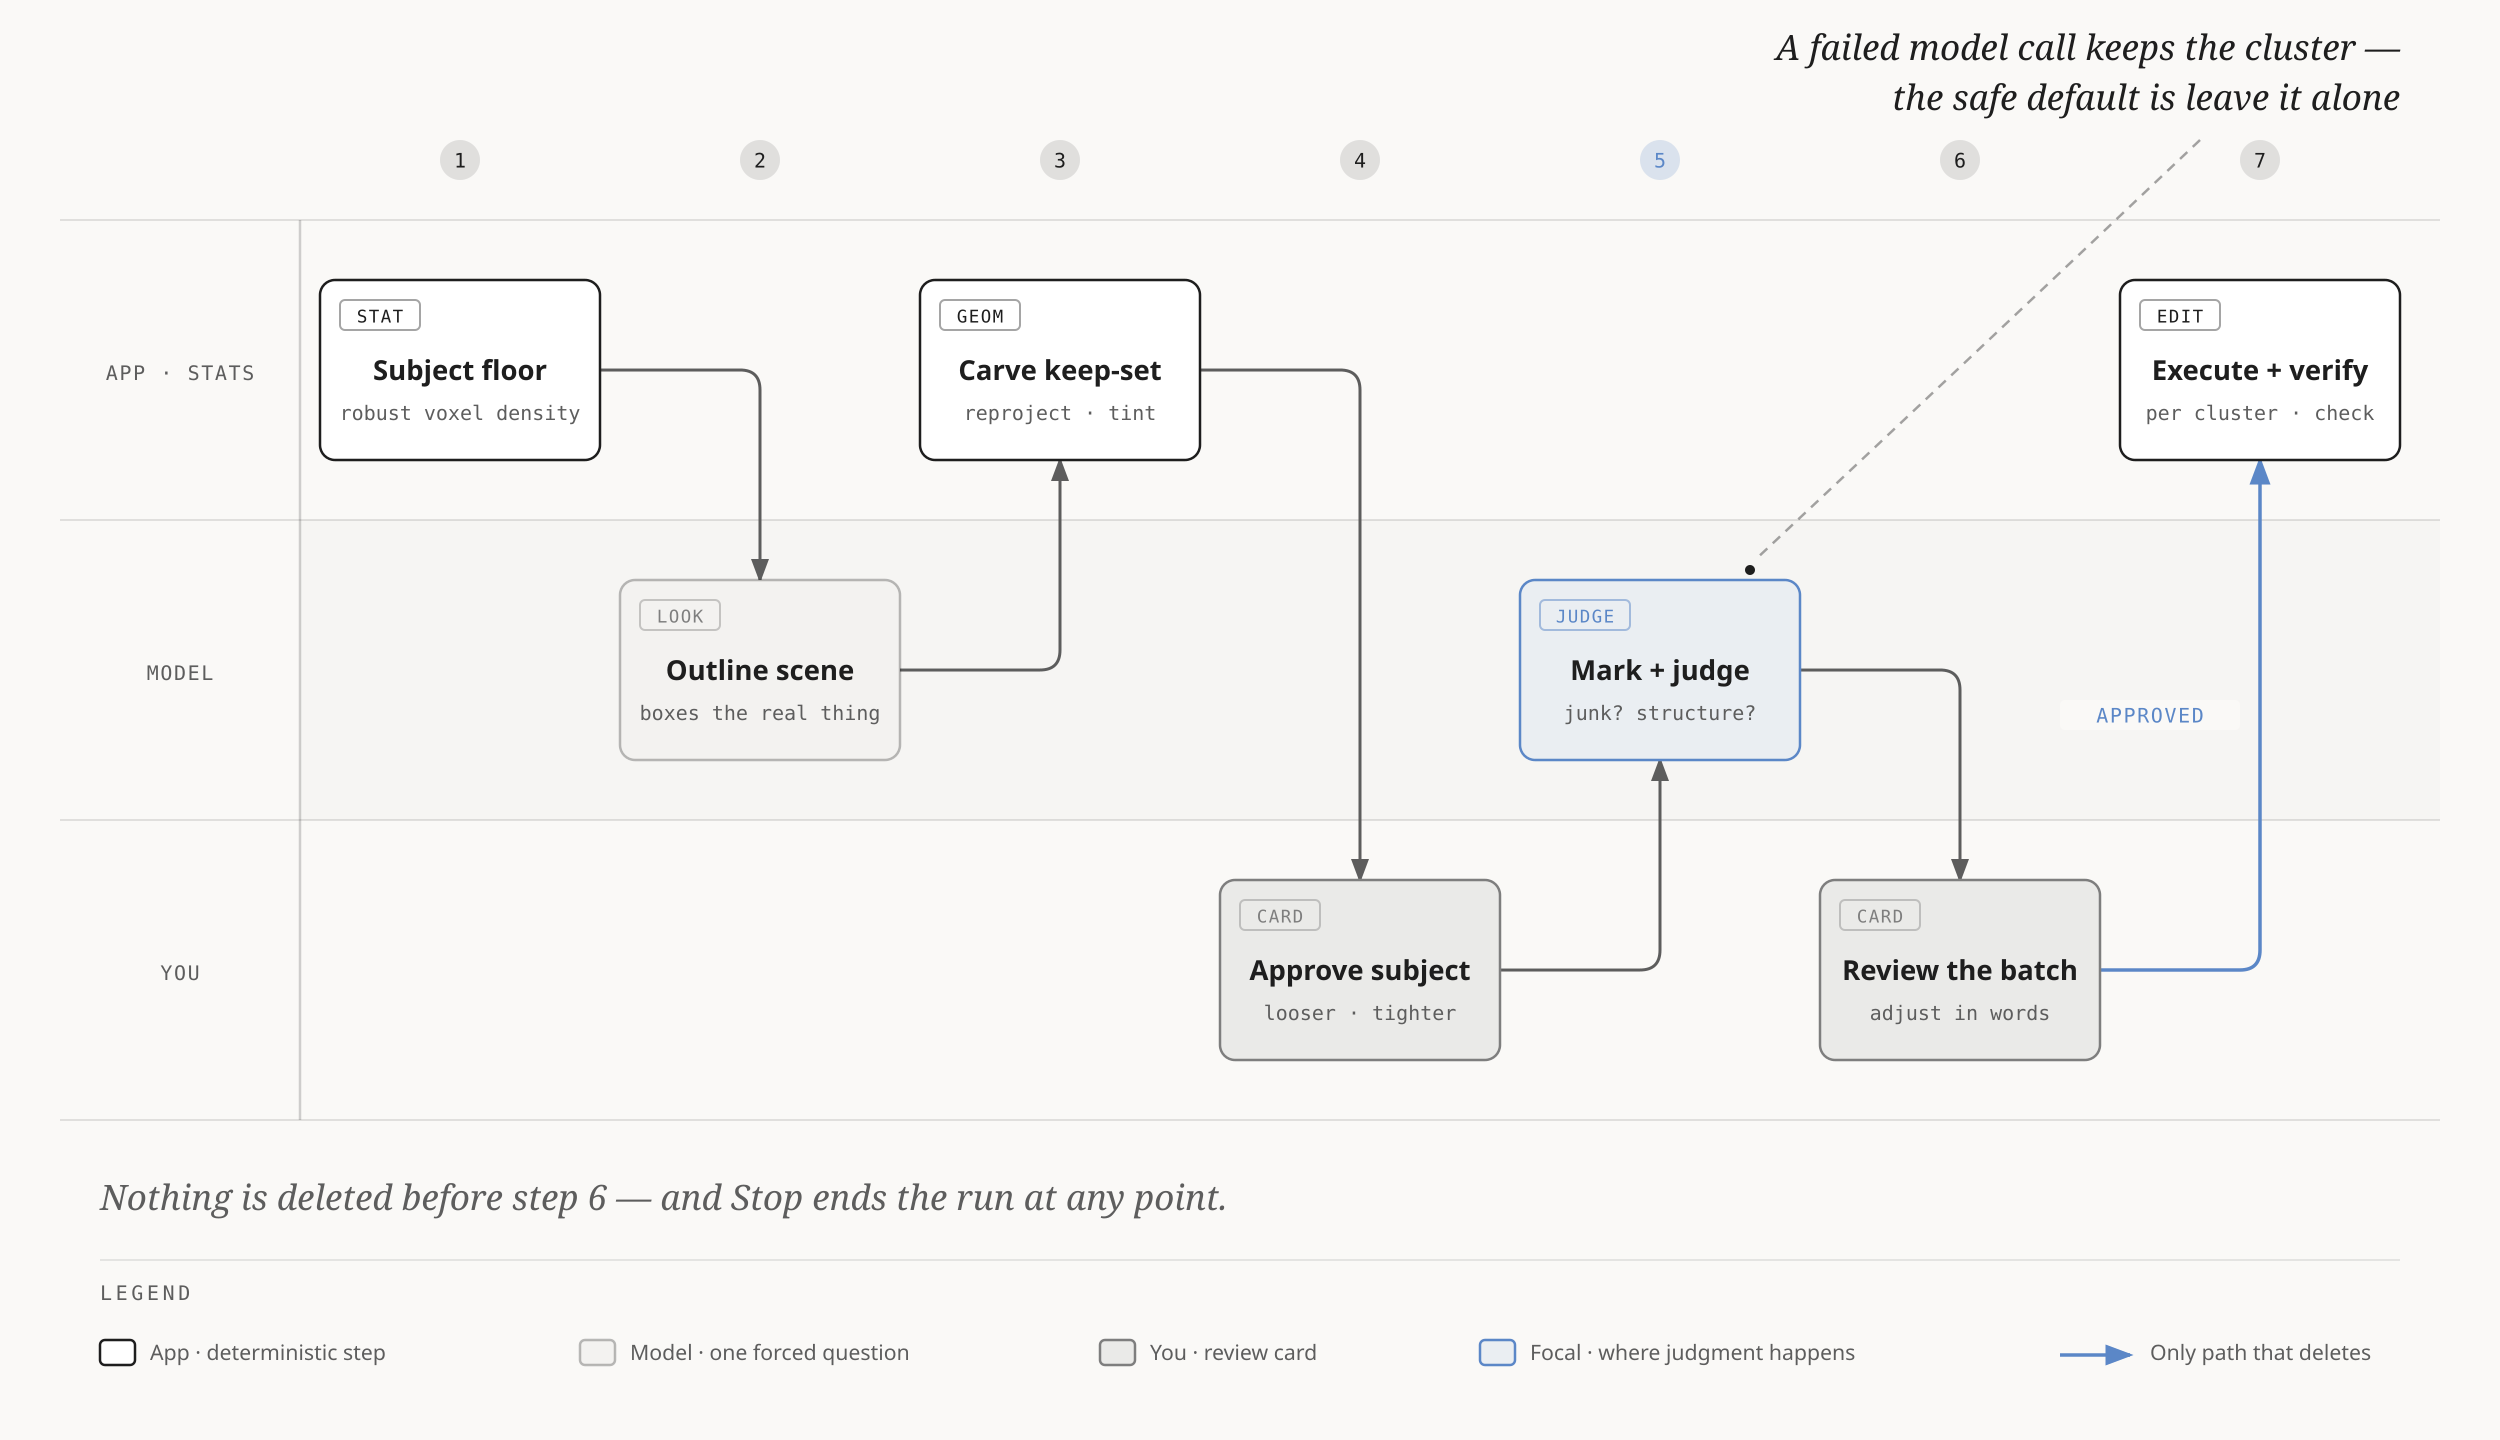
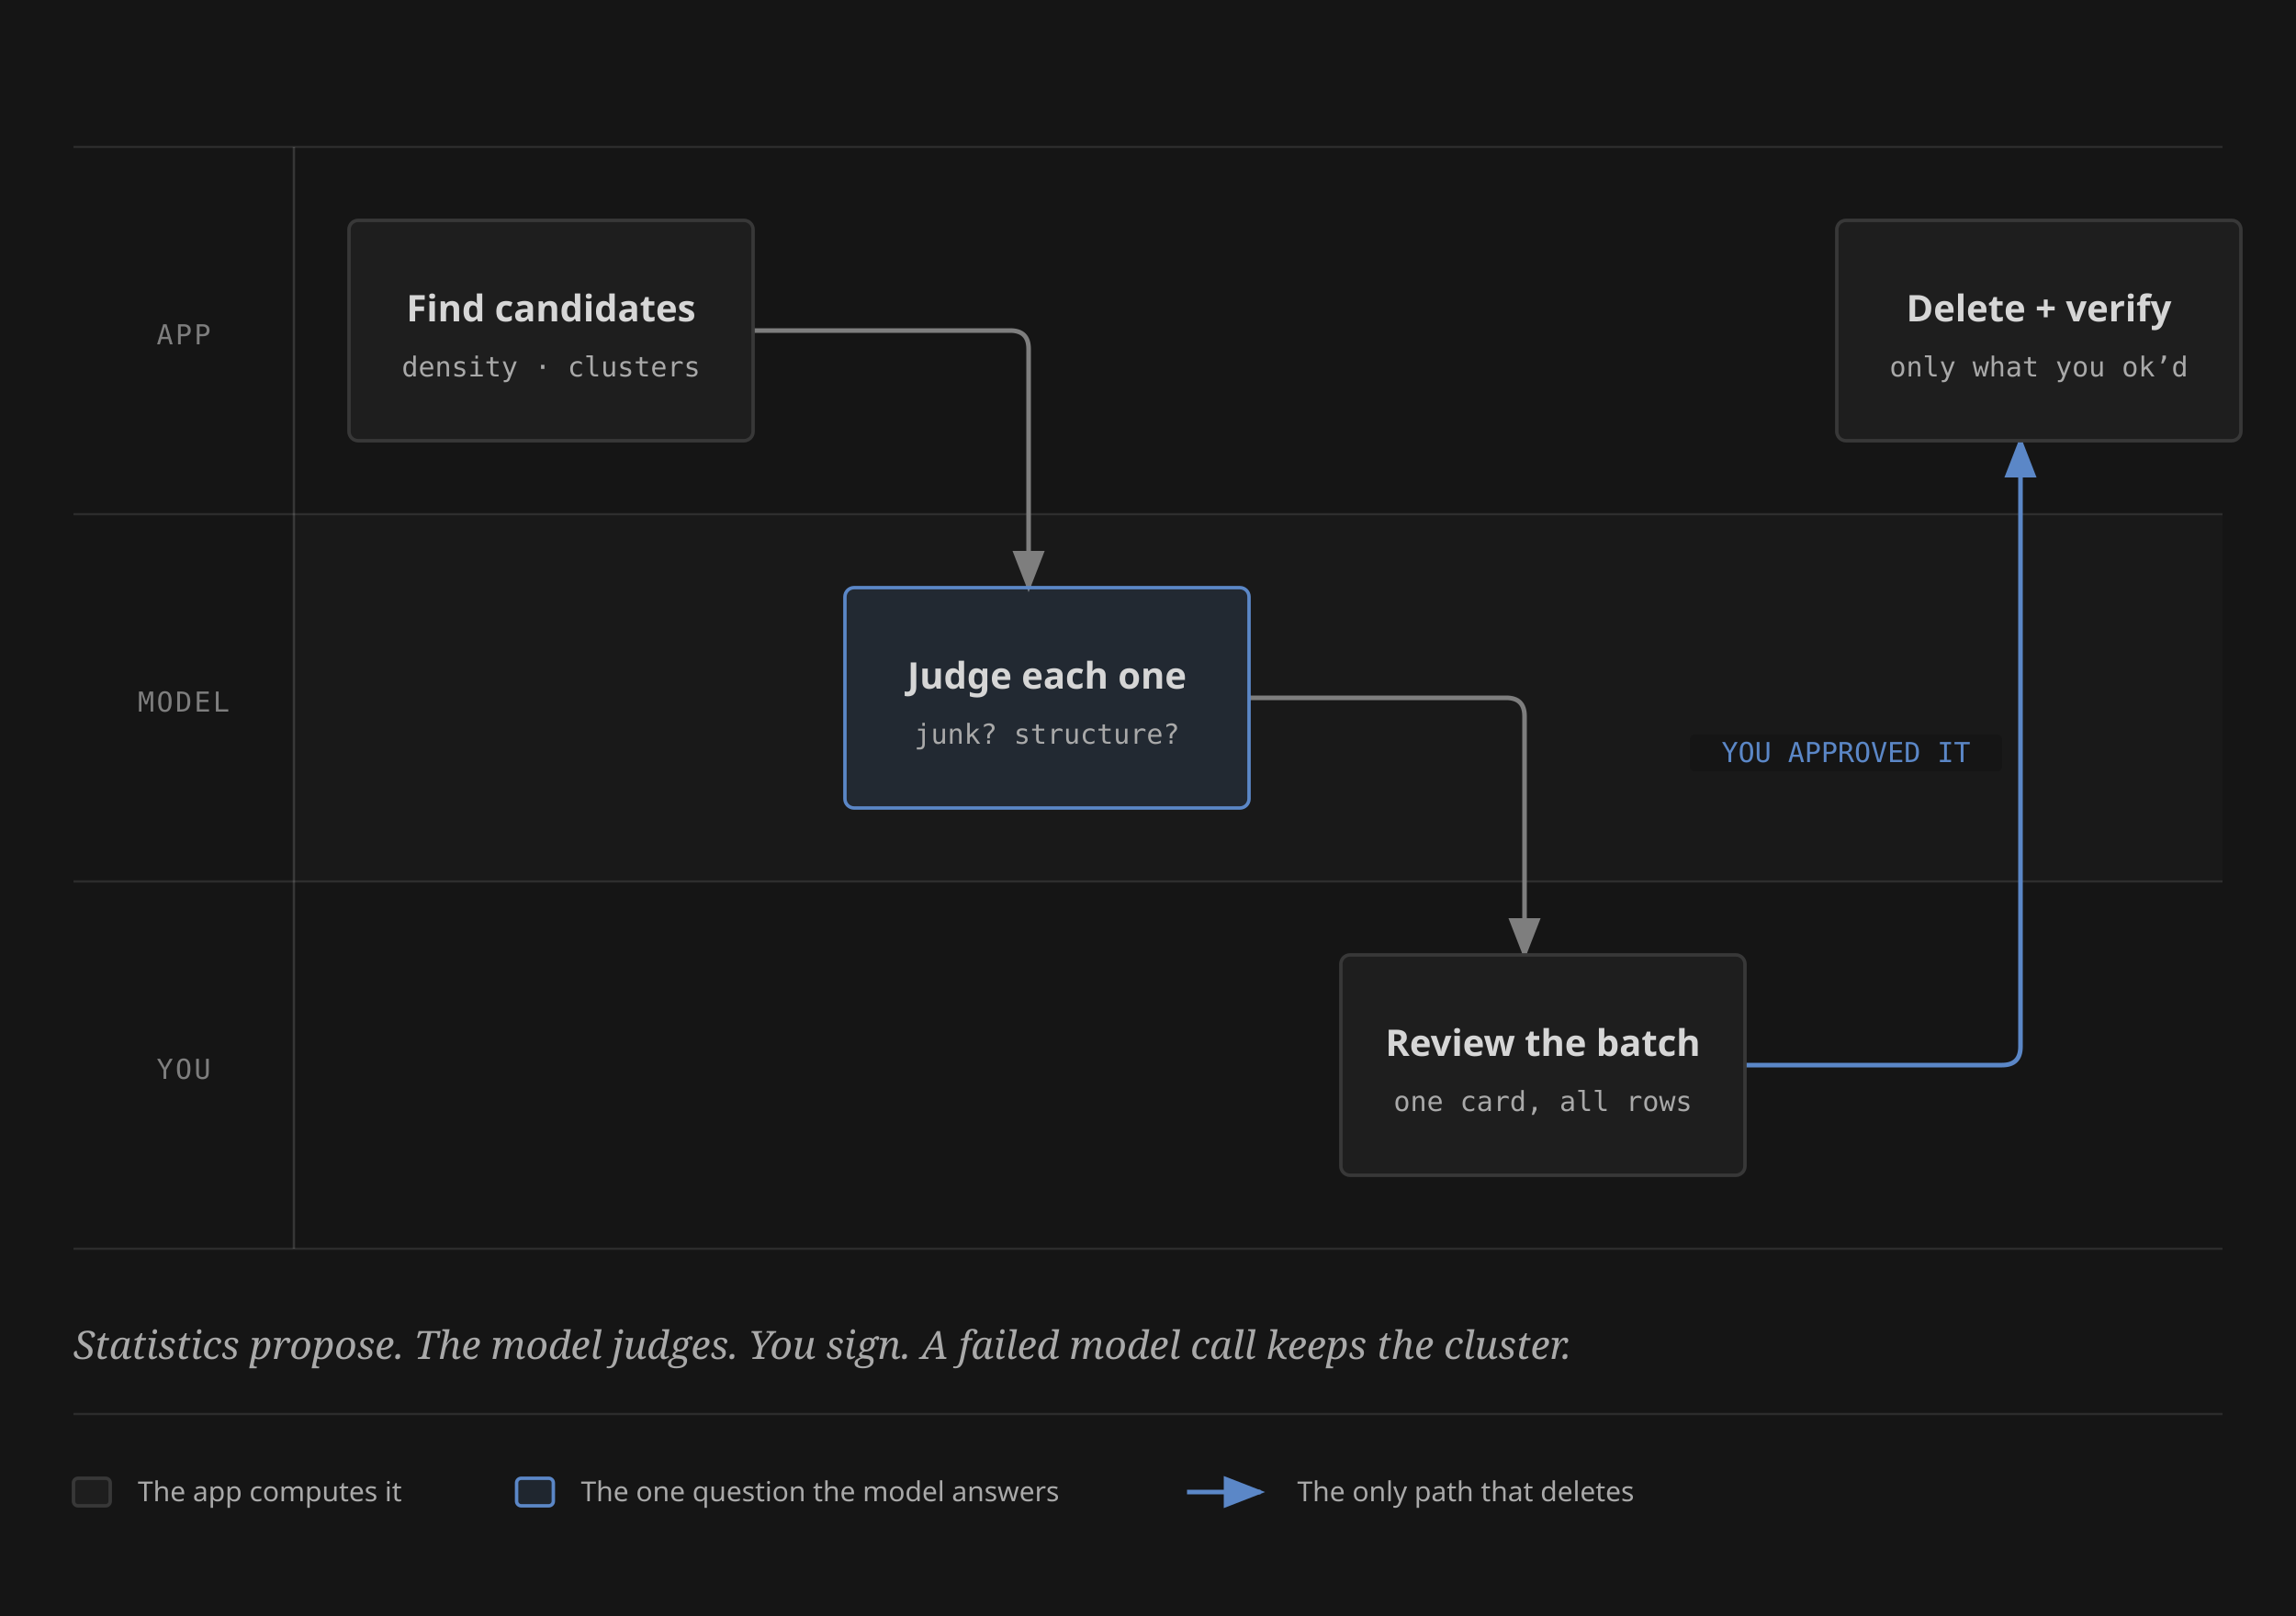
- <svg xmlns="http://www.w3.org/2000/svg" width="1000" height="576" viewBox="0 0 1000 576">
+ <svg xmlns="http://www.w3.org/2000/svg" width="1000" height="704" viewBox="0 0 1000 704">
  <defs>
-     <marker id="arrow" markerWidth="8" markerHeight="6" refX="7" refY="3" orient="auto">
-       <polygon points="0 0, 8 3, 0 6" fill="#5d5d5d" />
+     <marker id="arrow" markerWidth="9" markerHeight="7" refX="8" refY="3.5" orient="auto">
+       <polygon points="0 0, 9 3.5, 0 7" fill="#7e7e7e" />
    </marker>
-     <marker id="arrow-accent" markerWidth="8" markerHeight="6" refX="7" refY="3" orient="auto">
-       <polygon points="0 0, 8 3, 0 6" fill="#5b87c7" />
+     <marker id="arrow-accent" markerWidth="9" markerHeight="7" refX="8" refY="3.5" orient="auto">
+       <polygon points="0 0, 9 3.5, 0 7" fill="#5b87c7" />
    </marker>
  </defs>
-   <rect width="100%" height="100%" fill="#faf9f7" />
-   <rect x="120" y="208" width="856" height="120" fill="rgba(30,30,30,0.018)" />
-   <line x1="24" y1="88" x2="976" y2="88" stroke="rgba(30,30,30,0.12)" stroke-width="0.8" />
-   <line x1="24" y1="208" x2="976" y2="208" stroke="rgba(30,30,30,0.12)" stroke-width="0.8" />
-   <line x1="24" y1="328" x2="976" y2="328" stroke="rgba(30,30,30,0.12)" stroke-width="0.8" />
-   <line x1="24" y1="448" x2="976" y2="448" stroke="rgba(30,30,30,0.12)" stroke-width="0.8" />
-   <line x1="120" y1="88" x2="120" y2="448" stroke="rgba(30,30,30,0.20)" stroke-width="1" />
-   <text x="72" y="152" fill="#5d5d5d" font-size="8" font-family="'Geist Mono', monospace" text-anchor="middle" letter-spacing="0.08em">APP · STATS</text>
-   <text x="72" y="272" fill="#5d5d5d" font-size="8" font-family="'Geist Mono', monospace" text-anchor="middle" letter-spacing="0.08em">MODEL</text>
-   <text x="72" y="392" fill="#5d5d5d" font-size="8" font-family="'Geist Mono', monospace" text-anchor="middle" letter-spacing="0.08em">YOU</text>
-   <rect x="176" y="56" width="16" height="16" rx="8" fill="rgba(30,30,30,0.12)" />
-   <text x="184" y="67" fill="#1e1e1e" font-size="8" font-family="'Geist Mono', monospace" text-anchor="middle">1</text>
-   <rect x="296" y="56" width="16" height="16" rx="8" fill="rgba(30,30,30,0.12)" />
-   <text x="304" y="67" fill="#1e1e1e" font-size="8" font-family="'Geist Mono', monospace" text-anchor="middle">2</text>
-   <rect x="416" y="56" width="16" height="16" rx="8" fill="rgba(30,30,30,0.12)" />
-   <text x="424" y="67" fill="#1e1e1e" font-size="8" font-family="'Geist Mono', monospace" text-anchor="middle">3</text>
-   <rect x="536" y="56" width="16" height="16" rx="8" fill="rgba(30,30,30,0.12)" />
-   <text x="544" y="67" fill="#1e1e1e" font-size="8" font-family="'Geist Mono', monospace" text-anchor="middle">4</text>
-   <rect x="656" y="56" width="16" height="16" rx="8" fill="rgba(91,135,199,0.20)" />
-   <text x="664" y="67" fill="#5b87c7" font-size="8" font-family="'Geist Mono', monospace" text-anchor="middle">5</text>
-   <rect x="776" y="56" width="16" height="16" rx="8" fill="rgba(30,30,30,0.12)" />
-   <text x="784" y="67" fill="#1e1e1e" font-size="8" font-family="'Geist Mono', monospace" text-anchor="middle">6</text>
-   <rect x="896" y="56" width="16" height="16" rx="8" fill="rgba(30,30,30,0.12)" />
-   <text x="904" y="67" fill="#1e1e1e" font-size="8" font-family="'Geist Mono', monospace" text-anchor="middle">7</text>
-   <path d="M 240,148 H 296 Q 304,148 304,156 V 232" fill="none" stroke="#5d5d5d" stroke-width="1.2" marker-end="url(#arrow)" />
-   <path d="M 360,268 H 416 Q 424,268 424,260 V 184" fill="none" stroke="#5d5d5d" stroke-width="1.2" marker-end="url(#arrow)" />
-   <path d="M 480,148 H 536 Q 544,148 544,156 V 352" fill="none" stroke="#5d5d5d" stroke-width="1.2" marker-end="url(#arrow)" />
-   <path d="M 600,388 H 656 Q 664,388 664,380 V 304" fill="none" stroke="#5d5d5d" stroke-width="1.2" marker-end="url(#arrow)" />
-   <path d="M 720,268 H 776 Q 784,268 784,276 V 352" fill="none" stroke="#5d5d5d" stroke-width="1.2" marker-end="url(#arrow)" />
-   <path d="M 840,388 H 896 Q 904,388 904,380 V 184" fill="none" stroke="#5b87c7" stroke-width="1.4" marker-end="url(#arrow-accent)" />
-   <rect x="824" y="280" width="72" height="12" rx="2" fill="#faf9f7" />
-   <text x="860" y="289" fill="#5b87c7" font-size="8" font-family="'Geist Mono', monospace" text-anchor="middle" letter-spacing="0.08em">APPROVED</text>
-   <rect x="128" y="112" width="112" height="72" rx="6" fill="#faf9f7" />
-   <rect x="128" y="112" width="112" height="72" rx="6" fill="#ffffff" stroke="#1e1e1e" stroke-width="1" />
-   <rect x="136" y="120" width="32" height="12" rx="2" fill="transparent" stroke="rgba(30,30,30,0.40)" stroke-width="0.8" />
-   <text x="152" y="129" fill="#1e1e1e" font-size="7" font-family="'Geist Mono', monospace" text-anchor="middle" letter-spacing="0.08em">STAT</text>
-   <text x="184" y="152" fill="#1e1e1e" font-size="11" font-weight="600" font-family="'Geist', sans-serif" text-anchor="middle">Subject floor</text>
-   <text x="184" y="168" fill="#5d5d5d" font-size="8" font-family="'Geist Mono', monospace" text-anchor="middle">robust voxel density</text>
-   <rect x="248" y="232" width="112" height="72" rx="6" fill="#faf9f7" />
-   <rect x="248" y="232" width="112" height="72" rx="6" fill="rgba(30,30,30,0.03)" stroke="rgba(30,30,30,0.30)" stroke-width="1" />
-   <rect x="256" y="240" width="32" height="12" rx="2" fill="transparent" stroke="rgba(30,30,30,0.22)" stroke-width="0.8" />
-   <text x="272" y="249" fill="#7e7e7e" font-size="7" font-family="'Geist Mono', monospace" text-anchor="middle" letter-spacing="0.08em">LOOK</text>
-   <text x="304" y="272" fill="#1e1e1e" font-size="11" font-weight="600" font-family="'Geist', sans-serif" text-anchor="middle">Outline scene</text>
-   <text x="304" y="288" fill="#5d5d5d" font-size="8" font-family="'Geist Mono', monospace" text-anchor="middle">boxes the real thing</text>
-   <rect x="368" y="112" width="112" height="72" rx="6" fill="#faf9f7" />
-   <rect x="368" y="112" width="112" height="72" rx="6" fill="#ffffff" stroke="#1e1e1e" stroke-width="1" />
-   <rect x="376" y="120" width="32" height="12" rx="2" fill="transparent" stroke="rgba(30,30,30,0.40)" stroke-width="0.8" />
-   <text x="392" y="129" fill="#1e1e1e" font-size="7" font-family="'Geist Mono', monospace" text-anchor="middle" letter-spacing="0.08em">GEOM</text>
-   <text x="424" y="152" fill="#1e1e1e" font-size="11" font-weight="600" font-family="'Geist', sans-serif" text-anchor="middle">Carve keep-set</text>
-   <text x="424" y="168" fill="#5d5d5d" font-size="8" font-family="'Geist Mono', monospace" text-anchor="middle">reproject · tint</text>
-   <rect x="488" y="352" width="112" height="72" rx="6" fill="#faf9f7" />
-   <rect x="488" y="352" width="112" height="72" rx="6" fill="rgba(93,93,93,0.10)" stroke="#7e7e7e" stroke-width="1" />
-   <rect x="496" y="360" width="32" height="12" rx="2" fill="transparent" stroke="rgba(126,126,126,0.40)" stroke-width="0.8" />
-   <text x="512" y="369" fill="#7e7e7e" font-size="7" font-family="'Geist Mono', monospace" text-anchor="middle" letter-spacing="0.08em">CARD</text>
-   <text x="544" y="392" fill="#1e1e1e" font-size="11" font-weight="600" font-family="'Geist', sans-serif" text-anchor="middle">Approve subject</text>
-   <text x="544" y="408" fill="#5d5d5d" font-size="8" font-family="'Geist Mono', monospace" text-anchor="middle">looser · tighter</text>
-   <rect x="608" y="232" width="112" height="72" rx="6" fill="#faf9f7" />
-   <rect x="608" y="232" width="112" height="72" rx="6" fill="rgba(91,135,199,0.10)" stroke="#5b87c7" stroke-width="1" />
-   <rect x="616" y="240" width="36" height="12" rx="2" fill="transparent" stroke="rgba(91,135,199,0.50)" stroke-width="0.8" />
-   <text x="634" y="249" fill="#5b87c7" font-size="7" font-family="'Geist Mono', monospace" text-anchor="middle" letter-spacing="0.08em">JUDGE</text>
-   <text x="664" y="272" fill="#1e1e1e" font-size="11" font-weight="600" font-family="'Geist', sans-serif" text-anchor="middle">Mark + judge</text>
-   <text x="664" y="288" fill="#5d5d5d" font-size="8" font-family="'Geist Mono', monospace" text-anchor="middle">junk? structure?</text>
-   <rect x="728" y="352" width="112" height="72" rx="6" fill="#faf9f7" />
-   <rect x="728" y="352" width="112" height="72" rx="6" fill="rgba(93,93,93,0.10)" stroke="#7e7e7e" stroke-width="1" />
-   <rect x="736" y="360" width="32" height="12" rx="2" fill="transparent" stroke="rgba(126,126,126,0.40)" stroke-width="0.8" />
-   <text x="752" y="369" fill="#7e7e7e" font-size="7" font-family="'Geist Mono', monospace" text-anchor="middle" letter-spacing="0.08em">CARD</text>
-   <text x="784" y="392" fill="#1e1e1e" font-size="11" font-weight="600" font-family="'Geist', sans-serif" text-anchor="middle">Review the batch</text>
-   <text x="784" y="408" fill="#5d5d5d" font-size="8" font-family="'Geist Mono', monospace" text-anchor="middle">adjust in words</text>
-   <rect x="848" y="112" width="112" height="72" rx="6" fill="#faf9f7" />
-   <rect x="848" y="112" width="112" height="72" rx="6" fill="#ffffff" stroke="#1e1e1e" stroke-width="1" />
-   <rect x="856" y="120" width="32" height="12" rx="2" fill="transparent" stroke="rgba(30,30,30,0.40)" stroke-width="0.8" />
-   <text x="872" y="129" fill="#1e1e1e" font-size="7" font-family="'Geist Mono', monospace" text-anchor="middle" letter-spacing="0.08em">EDIT</text>
-   <text x="904" y="152" fill="#1e1e1e" font-size="11" font-weight="600" font-family="'Geist', sans-serif" text-anchor="middle">Execute + verify</text>
-   <text x="904" y="168" fill="#5d5d5d" font-size="8" font-family="'Geist Mono', monospace" text-anchor="middle">per cluster · check</text>
-   <text x="960" y="24" fill="#1e1e1e" font-size="14" font-style="italic" font-family="'Instrument Serif', serif" text-anchor="end">A failed model call keeps the cluster —</text>
-   <text x="960" y="44" fill="#1e1e1e" font-size="14" font-style="italic" font-family="'Instrument Serif', serif" text-anchor="end">the safe default is leave it alone</text>
-   <path d="M 880 56 Q 800 132 702 224" fill="none" stroke="rgba(30,30,30,0.40)" stroke-width="1" stroke-dasharray="4,3" />
-   <circle cx="700" cy="228" r="2" fill="#1e1e1e" />
-   <text x="40" y="484" fill="#5d5d5d" font-size="14" font-style="italic" font-family="'Instrument Serif', serif">Nothing is deleted before step 6 — and Stop ends the run at any point.</text>
-   <line x1="40" y1="504" x2="960" y2="504" stroke="rgba(30,30,30,0.10)" stroke-width="0.8" />
-   <text x="40" y="520" fill="#5d5d5d" font-size="8" font-family="'Geist Mono', monospace" letter-spacing="0.18em">LEGEND</text>
-   <rect x="40" y="536" width="14" height="10" rx="2" fill="#ffffff" stroke="#1e1e1e" stroke-width="1" />
-   <text x="60" y="544" fill="#5d5d5d" font-size="8.5" font-family="'Geist', sans-serif">App · deterministic step</text>
-   <rect x="232" y="536" width="14" height="10" rx="2" fill="rgba(30,30,30,0.03)" stroke="rgba(30,30,30,0.30)" stroke-width="1" />
-   <text x="252" y="544" fill="#5d5d5d" font-size="8.5" font-family="'Geist', sans-serif">Model · one forced question</text>
-   <rect x="440" y="536" width="14" height="10" rx="2" fill="rgba(93,93,93,0.10)" stroke="#7e7e7e" stroke-width="1" />
-   <text x="460" y="544" fill="#5d5d5d" font-size="8.5" font-family="'Geist', sans-serif">You · review card</text>
-   <rect x="592" y="536" width="14" height="10" rx="2" fill="rgba(91,135,199,0.10)" stroke="#5b87c7" stroke-width="1" />
-   <text x="612" y="544" fill="#5d5d5d" font-size="8.5" font-family="'Geist', sans-serif">Focal · where judgment happens</text>
-   <line x1="824" y1="542" x2="852" y2="542" stroke="#5b87c7" stroke-width="1.4" marker-end="url(#arrow-accent)" />
-   <text x="860" y="544" fill="#5d5d5d" font-size="8.5" font-family="'Geist', sans-serif">Only path that deletes</text>
+   <rect width="100%" height="100%" fill="#151515" />
+   <line x1="32" y1="64" x2="968" y2="64" stroke="rgba(214,214,214,0.12)" stroke-width="1" />
+   <line x1="32" y1="224" x2="968" y2="224" stroke="rgba(214,214,214,0.12)" stroke-width="1" />
+   <line x1="32" y1="384" x2="968" y2="384" stroke="rgba(214,214,214,0.12)" stroke-width="1" />
+   <line x1="32" y1="544" x2="968" y2="544" stroke="rgba(214,214,214,0.12)" stroke-width="1" />
+   <rect x="128" y="224" width="840" height="160" fill="rgba(214,214,214,0.02)" />
+   <line x1="128" y1="64" x2="128" y2="544" stroke="rgba(214,214,214,0.18)" stroke-width="1" />
+   <text x="80" y="150" fill="#7e7e7e" font-size="12" font-family="'Geist Mono', monospace" text-anchor="middle" letter-spacing="0.08em">APP</text>
+   <text x="80" y="310" fill="#7e7e7e" font-size="12" font-family="'Geist Mono', monospace" text-anchor="middle" letter-spacing="0.08em">MODEL</text>
+   <text x="80" y="470" fill="#7e7e7e" font-size="12" font-family="'Geist Mono', monospace" text-anchor="middle" letter-spacing="0.08em">YOU</text>
+   <path d="M 328,144 H 440 Q 448,144 448,152 V 256" fill="none" stroke="#7e7e7e" stroke-width="2" marker-end="url(#arrow)" />
+   <path d="M 544,304 H 656 Q 664,304 664,312 V 416" fill="none" stroke="#7e7e7e" stroke-width="2" marker-end="url(#arrow)" />
+   <path d="M 760,464 H 872 Q 880,464 880,456 V 192" fill="none" stroke="#5b87c7" stroke-width="2" marker-end="url(#arrow-accent)" />
+   <rect x="736" y="320" width="136" height="16" rx="2" fill="#151515" />
+   <text x="804" y="332" fill="#5b87c7" font-size="12" font-family="'Geist Mono', monospace" text-anchor="middle">YOU APPROVED IT</text>
+   <rect x="152" y="96" width="176" height="96" rx="4" fill="#1e1e1e" stroke="#383838" stroke-width="1.5" />
+   <text x="240" y="140" fill="#d6d6d6" font-size="16" font-weight="600" font-family="'Geist', sans-serif" text-anchor="middle">Find candidates</text>
+   <text x="240" y="164" fill="#a9a9a9" font-size="12" font-family="'Geist Mono', monospace" text-anchor="middle">density · clusters</text>
+   <rect x="368" y="256" width="176" height="96" rx="4" fill="rgba(91,135,199,0.15)" stroke="#5b87c7" stroke-width="1.5" />
+   <text x="456" y="300" fill="#d6d6d6" font-size="16" font-weight="600" font-family="'Geist', sans-serif" text-anchor="middle">Judge each one</text>
+   <text x="456" y="324" fill="#a9a9a9" font-size="12" font-family="'Geist Mono', monospace" text-anchor="middle">junk? structure?</text>
+   <rect x="584" y="416" width="176" height="96" rx="4" fill="#1e1e1e" stroke="#383838" stroke-width="1.5" />
+   <text x="672" y="460" fill="#d6d6d6" font-size="16" font-weight="600" font-family="'Geist', sans-serif" text-anchor="middle">Review the batch</text>
+   <text x="672" y="484" fill="#a9a9a9" font-size="12" font-family="'Geist Mono', monospace" text-anchor="middle">one card, all rows</text>
+   <rect x="800" y="96" width="176" height="96" rx="4" fill="#1e1e1e" stroke="#383838" stroke-width="1.5" />
+   <text x="888" y="140" fill="#d6d6d6" font-size="16" font-weight="600" font-family="'Geist', sans-serif" text-anchor="middle">Delete + verify</text>
+   <text x="888" y="164" fill="#a9a9a9" font-size="12" font-family="'Geist Mono', monospace" text-anchor="middle">only what you ok’d</text>
+   <text x="32" y="592" fill="#a9a9a9" font-size="17" font-style="italic" font-family="'Instrument Serif', serif">Statistics propose. The model judges. You sign. A failed model call keeps the cluster.</text>
+   <line x1="32" y1="616" x2="968" y2="616" stroke="rgba(214,214,214,0.12)" stroke-width="1" />
+   <rect x="32" y="644" width="16" height="12" rx="2" fill="#1e1e1e" stroke="#383838" stroke-width="1.5" />
+   <text x="60" y="654" fill="#a9a9a9" font-size="12" font-family="'Geist', sans-serif">The app computes it</text>
+   <rect x="225" y="644" width="16" height="12" rx="2" fill="rgba(91,135,199,0.15)" stroke="#5b87c7" stroke-width="1.5" />
+   <text x="253" y="654" fill="#a9a9a9" font-size="12" font-family="'Geist', sans-serif">The one question the model answers</text>
+   <line x1="517" y1="650" x2="549" y2="650" stroke="#5b87c7" stroke-width="2" marker-end="url(#arrow-accent)" />
+   <text x="565" y="654" fill="#a9a9a9" font-size="12" font-family="'Geist', sans-serif">The only path that deletes</text>
</svg>
